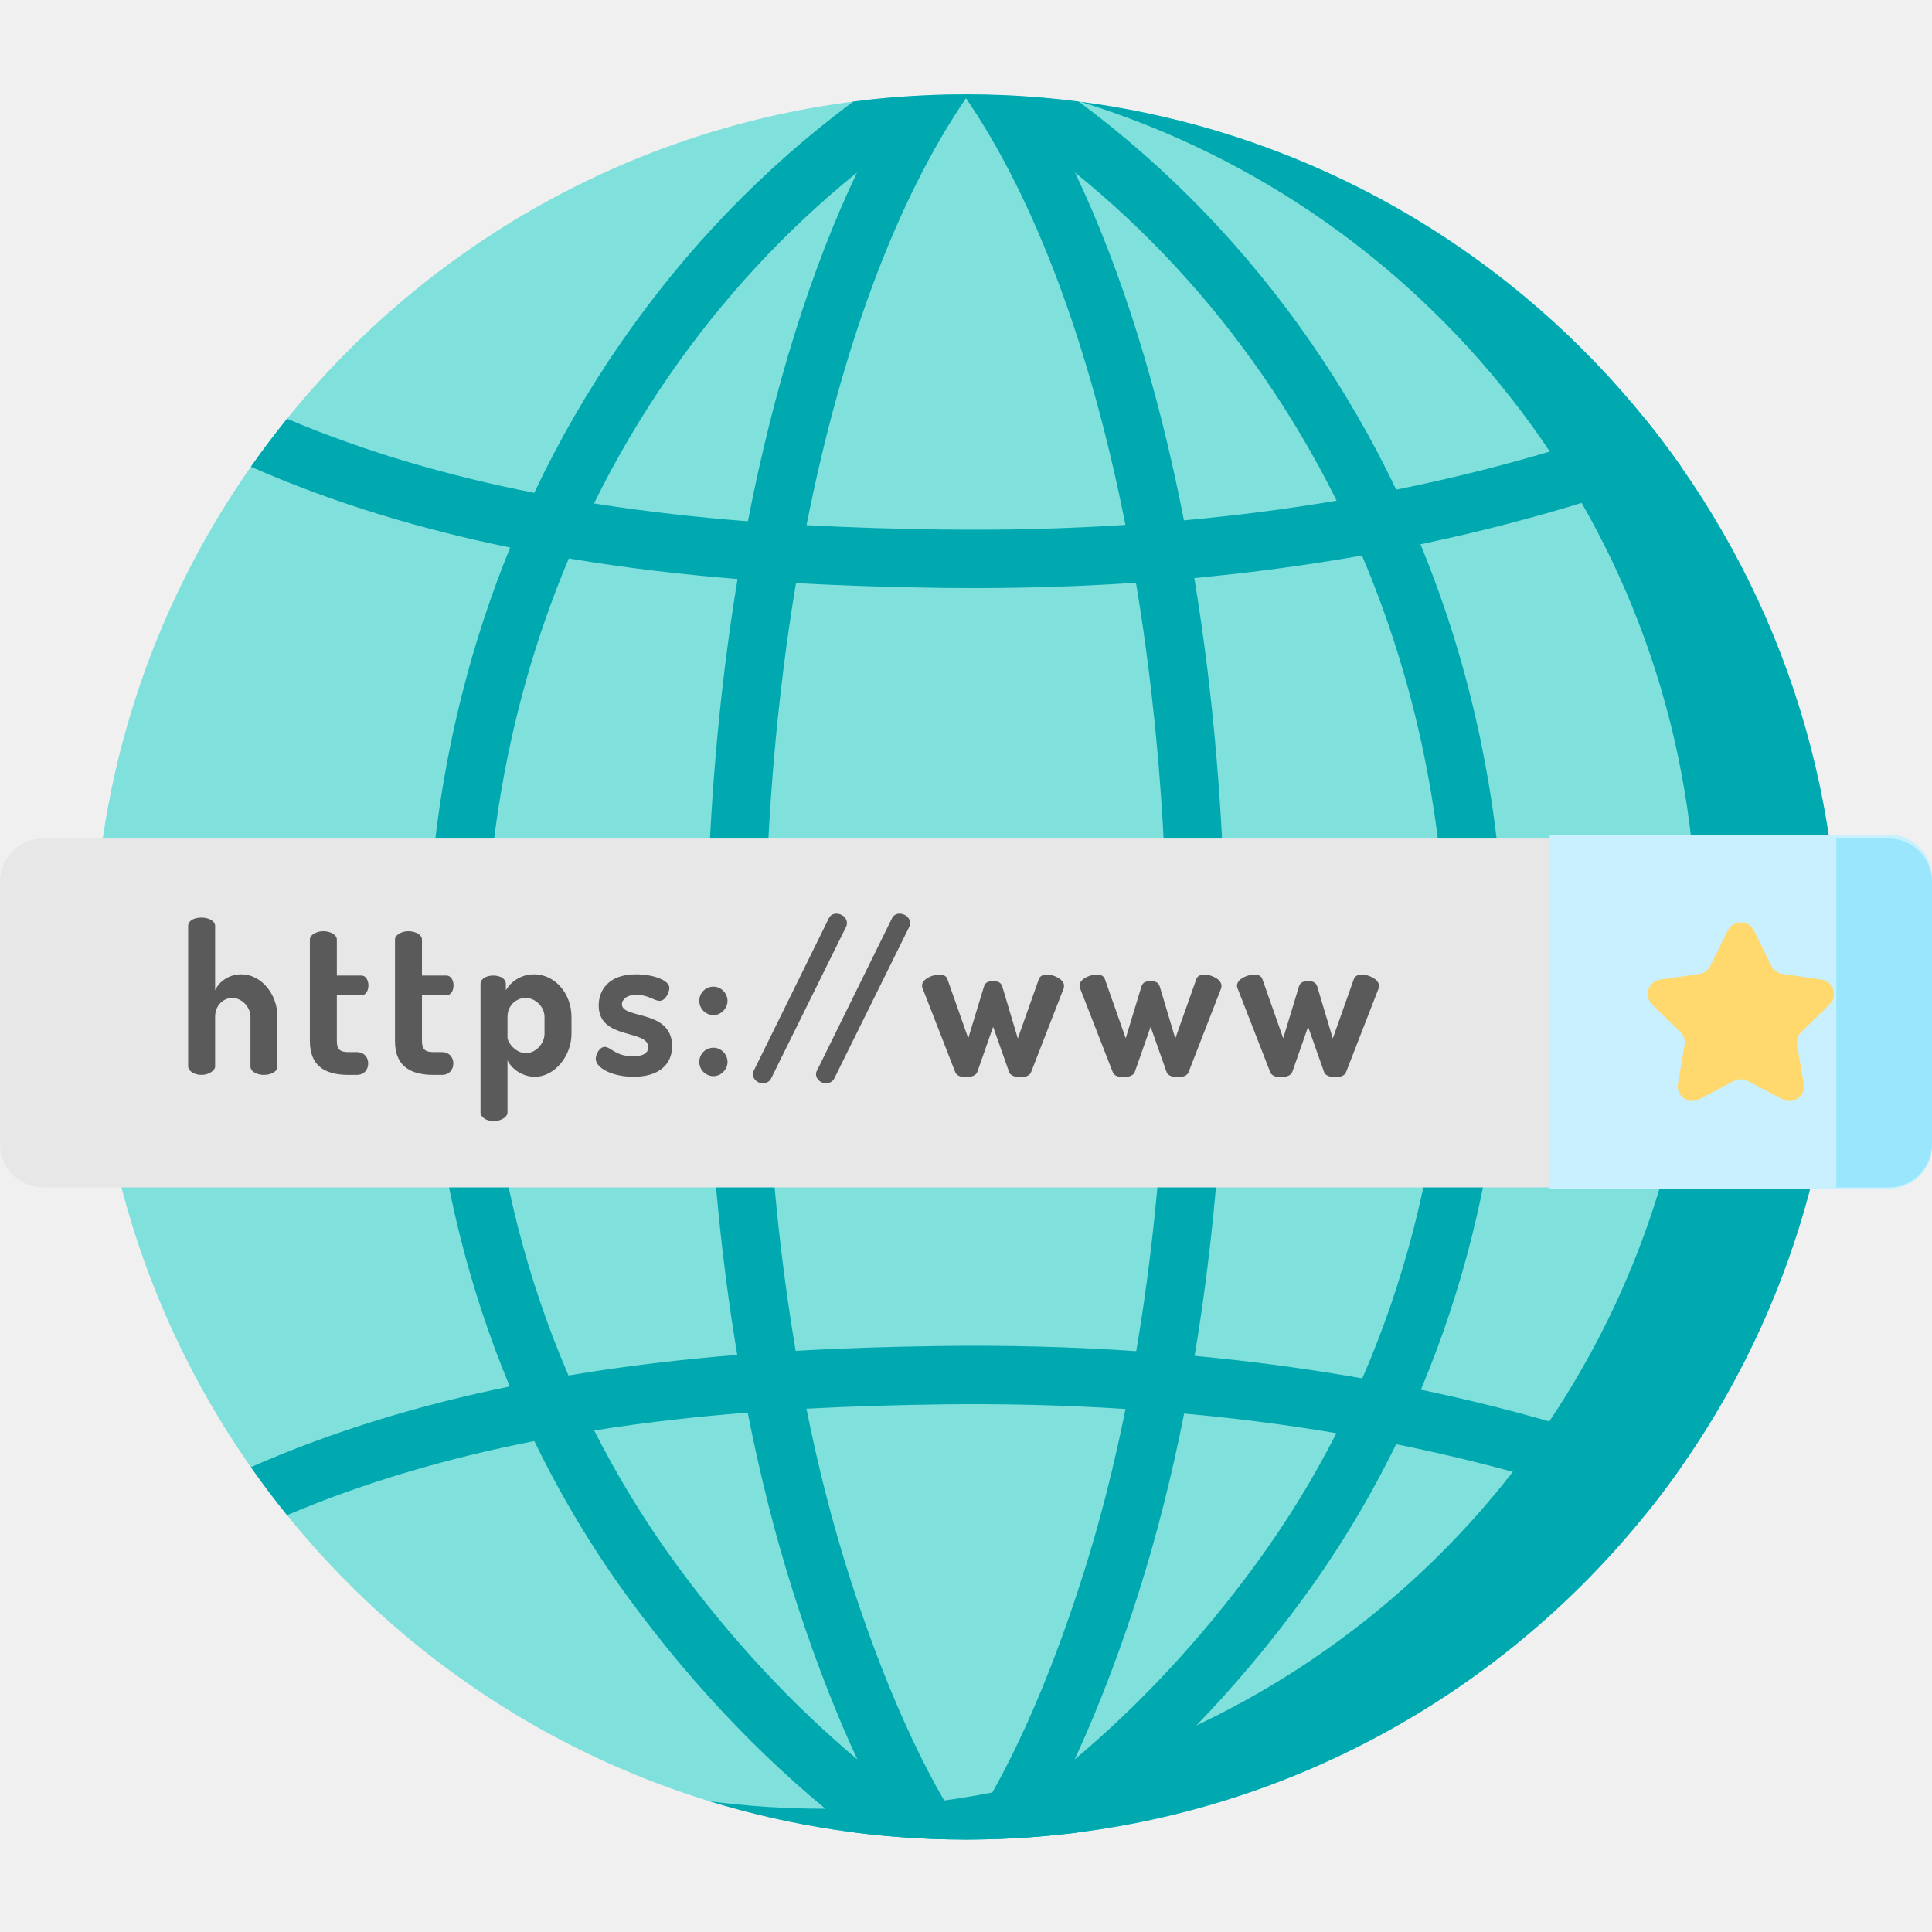
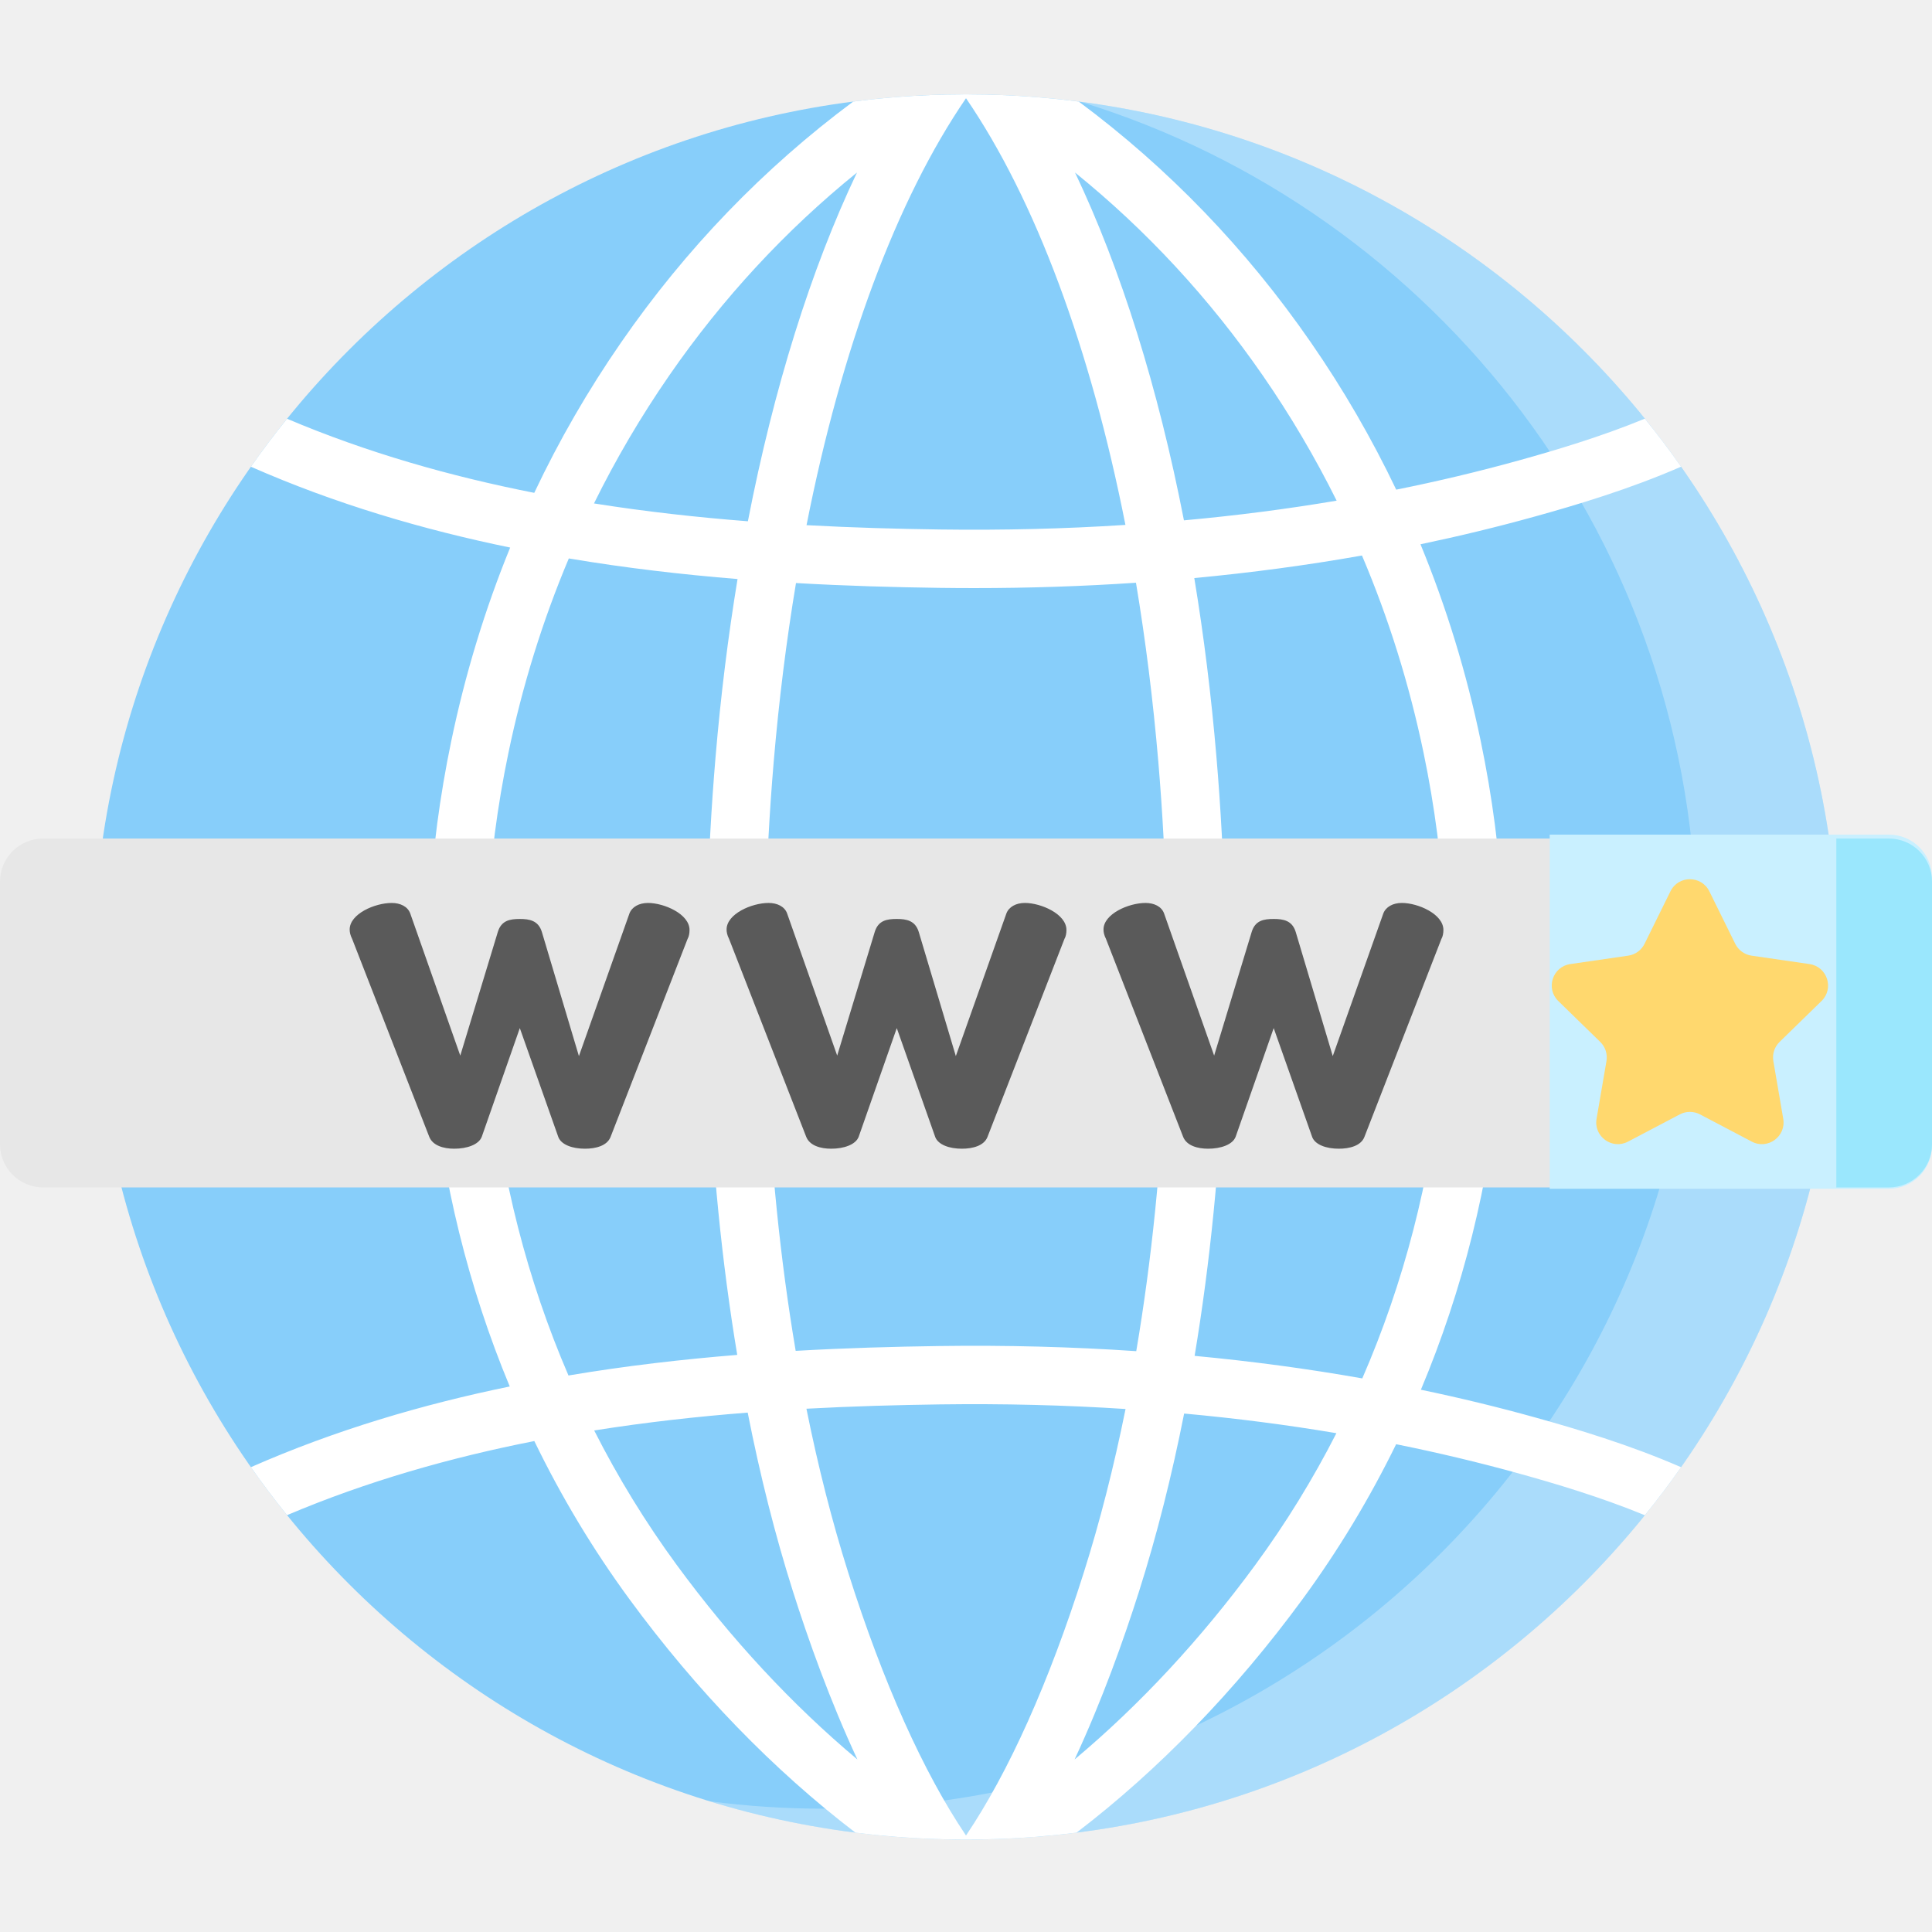
- <svg xmlns="http://www.w3.org/2000/svg" height="512pt" viewBox="0 -25 512 512" width="512pt">
-   <path d="m487.25 231.25c0 127.719-103.535 231.254-231.25 231.254s-231.25-103.535-231.25-231.254c0-127.715 103.535-231.25 231.25-231.25s231.25 103.535 231.25 231.25zm0 0" fill="#80e0dc" />
-   <path d="m487.25 231.25c0 127.719-103.531 231.254-231.25 231.254-23.645 0-46.469-3.551-67.957-10.148 9.922 1.297 20.035 1.969 30.316 1.969 127.719 0 231.254-103.535 231.254-231.25 0-104.07-68.742-192.074-163.293-221.105 113.391 14.852 200.93 111.848 200.93 229.281zm0 0" fill="#00a8b0" />
-   <path d="m376.551 343.293c22.254-52.973 28.109-113.031 15.859-171.895-3.754-18.066-9.098-35.484-15.965-52.16 10.281-2.152 20.367-4.598 30.234-7.332 10.965-3.039 25.172-7.27 38.828-13.23-3.055-4.352-6.25-8.598-9.602-12.723-11.727 4.824-23.812 8.402-33.359 11.055-10.594 2.938-21.441 5.527-32.535 7.754-6.488-13.582-14.035-26.617-22.637-39.043-17.129-24.777-37.742-46.145-61.492-63.801h-.008c-3.879-.504-7.777-.906-11.715-1.215-5.734-.445-11.539-.684-17.387-.691h-.012c-.02-.012-.031-.012-.051-.012h-1.422c-.023 0-.031 0-.055.012h-.008c-5.848.008-11.652.246-17.387.691-3.938.309-7.836.711-11.715 1.215h-.012c-23.746 17.656-44.359 39.023-61.492 63.801-8.773 12.684-16.469 26-23.035 39.891-22.047-4.344-44.23-10.602-65.512-19.637-3.344 4.125-6.539 8.363-9.582 12.715 22.359 9.848 45.621 16.676 68.711 21.418-6.703 16.41-11.922 33.547-15.613 51.293-12.188 58.543-6.453 118.262 15.5 171.031-23.059 4.73-46.273 11.559-68.598 21.387 3.043 4.352 6.238 8.59 9.578 12.715 21.297-9.035 43.488-15.305 65.535-19.637 7.105 14.664 15.52 28.699 25.215 41.922 17.777 24.254 38.152 45.25 59.883 61.852 3.723.465 7.477.844 11.25 1.145 5.691.434 11.457.668 17.262.68h.012c.02.012.031.012.051.012h1.445c.02 0 .031 0 .051-.012h.012c5.805-.008 11.57-.246 17.262-.68 3.773-.301 7.527-.68 11.25-1.145 21.727-16.605 42.105-37.598 59.883-61.852 9.508-12.973 17.789-26.719 24.812-41.086 11.094 2.238 21.953 4.828 32.555 7.766 9.547 2.648 21.633 6.23 33.359 11.055 3.352-4.125 6.547-8.371 9.602-12.727-13.652-5.957-27.863-10.188-38.824-13.23-9.84-2.734-19.883-5.168-30.133-7.301zm.719-168.738c11.84 56.891 5.848 114.898-16.25 165.738-14.449-2.559-29.277-4.551-44.434-5.973 8.238-49.406 10.383-104.586 5.781-158.754-1.379-16.305-3.348-32.145-5.867-47.375 15.16-1.422 29.988-3.414 44.438-5.973 7.082 16.676 12.551 34.156 16.332 52.336zm-121.27 286.875c-11.312-16.777-22.027-40.652-31.164-69.527-4.328-13.664-8.043-28.266-11.125-43.578 12.352-.668 24.223-.988 35.391-1.145 16.738-.227 33.141.176 49.18 1.219-3.086 15.281-6.797 29.863-11.117 43.504-9.137 28.875-19.852 52.75-31.164 69.527zm-7.113-129.719c-11.965.168-24.719.516-38.023 1.281-8.199-48.406-10.352-102.723-5.824-156.117 1.391-16.344 3.371-32.184 5.906-47.363 13.273.762 26.008 1.113 37.941 1.277 3.145.043 6.277.062 9.391.062 14.512 0 28.773-.473 42.766-1.422 2.539 15.199 4.527 31.07 5.922 47.445 4.523 53.426 2.371 107.773-5.848 156.199-17.027-1.156-34.453-1.609-52.23-1.363zm7.113-330.68c18.43 26.934 33.02 66.359 42.25 113.074-16.016 1.039-32.422 1.441-49.148 1.215-11.16-.156-23.016-.473-35.363-1.145 9.223-46.754 23.824-86.199 42.262-113.145zm78.652 73.484c7.332 10.602 13.859 21.668 19.57 33.164-13.176 2.227-26.664 3.969-40.465 5.219-6.848-35.156-16.672-66.555-28.863-92.172 18.953 15.336 35.617 33.332 49.758 53.789zm-157.305 0c14.141-20.457 30.805-38.453 49.758-53.789-12.219 25.68-22.059 57.16-28.906 92.418-13.262-1.031-26.945-2.535-40.785-4.73 5.797-11.758 12.449-23.07 19.934-33.898zm-42.617 100.039c3.723-17.902 9.082-35.121 16.012-51.562 15.191 2.559 30.195 4.281 44.715 5.457-2.496 15.148-4.453 30.906-5.824 47.117-4.59 54.066-2.465 109.164 5.742 158.496-14.52 1.176-29.531 2.898-44.723 5.457-21.832-50.656-27.699-108.363-15.922-164.965zm44.566 215.113c-8.258-11.273-15.551-23.184-21.828-35.578 13.805-2.195 27.449-3.703 40.68-4.734 3.27 16.613 7.262 32.445 11.941 47.219 4.145 13.078 9.859 29.094 17.129 44.703-17.254-14.457-33.461-31.883-47.922-51.609zm153.406 0c-14.461 19.727-30.668 37.152-47.922 51.609 7.27-15.613 12.984-31.625 17.129-44.703 4.66-14.703 8.629-30.449 11.898-46.969 13.758 1.258 27.215 2.988 40.352 5.207-6.195 12.137-13.352 23.801-21.457 34.855zm0 0" fill="#00a8b0" />
-   <path d="m500.578 289.676h-489.156c-6.309 0-11.422-5.113-11.422-11.422v-69.613c0-6.305 5.113-11.418 11.422-11.418h489.156c6.309 0 11.422 5.113 11.422 11.418v69.613c0 6.309-5.113 11.422-11.422 11.422zm0 0" fill="#e7e7e7" />
-   <g fill="#5a5a5a">
-     <path d="m57.008 257.586c0 1.105-1.66 2.27-3.602 2.27-2.105 0-3.547-1.164-3.547-2.27v-37.188c0-1.332 1.441-2.219 3.547-2.219 1.938 0 3.602.887 3.602 2.219v17.012c1-2.16 3.492-4.211 6.984-4.211 5.098 0 9.531 5.098 9.531 11.25v13.133c0 1.496-1.828 2.273-3.602 2.273-1.664 0-3.547-.777-3.547-2.273v-13.133c0-2.496-2.219-4.988-4.824-4.988-2.27 0-4.543 1.883-4.543 4.988zm0 0" />
-     <path d="m89.266 250.879c0 2.16.777 2.938 3.105 2.938h2.16c2.051 0 3.047 1.496 3.047 2.992 0 1.551-.996 3.047-3.047 3.047h-2.16c-6.652 0-10.254-2.715-10.254-8.977v-26.879c0-1.328 1.887-2.219 3.547-2.219 1.828 0 3.602.891 3.602 2.219v9.531h6.543c1.164 0 1.828 1.332 1.828 2.605 0 1.328-.664 2.602-1.828 2.602h-6.543zm0 0" />
-     <path d="m111.824 250.879c0 2.16.773 2.938 3.105 2.938h2.16c2.051 0 3.047 1.496 3.047 2.992 0 1.551-.996 3.047-3.047 3.047h-2.16c-6.652 0-10.254-2.715-10.254-8.977v-26.879c0-1.328 1.883-2.219 3.547-2.219 1.828 0 3.602.891 3.602 2.219v9.531h6.539c1.164 0 1.828 1.332 1.828 2.605 0 1.328-.664 2.602-1.828 2.602h-6.539zm0 0" />
-     <path d="m134.051 235.75v1.66c1.273-2.16 3.934-4.211 7.48-4.211 5.539 0 9.918 5.098 9.918 11.25v4.543c0 5.93-4.543 11.363-9.695 11.363-3.328 0-6.207-2.109-7.262-4.379v13.855c0 1.164-1.664 2.27-3.656 2.27-2.051 0-3.492-1.105-3.492-2.27v-34.086c0-1.328 1.496-2.215 3.379-2.215 1.941 0 3.328.887 3.328 2.219zm10.25 8.699c0-2.496-2.27-4.988-5.043-4.988-2.328 0-4.766 1.883-4.766 4.988v5.543c0 1.164 2.051 4.102 4.875 4.102 2.605 0 4.934-2.551 4.934-5.102zm0 0" />
-     <path d="m171.793 252.539c0-4.875-13.133-1.828-13.133-11.082 0-3.934 2.492-8.258 9.918-8.258 4.488 0 8.812 1.551 8.812 3.602 0 1-.941 3.438-2.605 3.438-1.328 0-3.047-1.605-6.094-1.605-2.773 0-3.879 1.383-3.879 2.492 0 4.047 13.301 1.273 13.301 11.141 0 4.93-3.66 8.09-10.199 8.09-5.652 0-10.031-2.328-10.031-4.766 0-1.164 1-3.16 2.383-3.16 1.609 0 2.828 2.496 7.484 2.496 3.27-.004 4.043-1.277 4.043-2.387zm0 0" />
-     <path d="m192.801 240.238c0 1.992-1.719 3.77-3.715 3.77-2.16 0-3.77-1.773-3.77-3.77 0-2.051 1.609-3.77 3.77-3.77 1.996 0 3.715 1.719 3.715 3.77zm0 16.184c0 1.992-1.719 3.766-3.715 3.766-2.16 0-3.77-1.773-3.77-3.766 0-2.051 1.609-3.77 3.77-3.77 1.996 0 3.715 1.719 3.715 3.77zm0 0" />
-     <path d="m224.445 219.621c0 .332-.055.664-.223.996l-19.895 40.238c-.391.773-1.273 1.219-2.164 1.219-1.605 0-2.656-1.273-2.656-2.438 0-.336.109-.668.273-.945l19.898-40.398c.387-.777 1.164-1.164 1.992-1.164 1.332 0 2.773.996 2.773 2.492zm0 0" />
-     <path d="m241.184 219.621c0 .332-.055.664-.219.996l-19.898 40.238c-.387.773-1.273 1.219-2.16 1.219-1.605 0-2.66-1.273-2.66-2.438 0-.336.109-.668.277-.945l19.895-40.398c.391-.777 1.164-1.164 1.996-1.164 1.328 0 2.77.996 2.77 2.492zm0 0" />
-     <path d="m273.223 259.191c-.391.941-1.609 1.273-2.828 1.273-1.387 0-2.605-.441-2.938-1.273l-4.27-12.082-4.211 12.027c-.332.887-1.66 1.328-3.047 1.328-1.164 0-2.383-.332-2.773-1.328l-8.531-21.895c-.223-.441-.277-.773-.277-1.051 0-1.719 2.77-2.938 4.656-2.938.941 0 1.77.387 2.051 1.164l5.539 15.738 4.156-13.688c.391-1.277 1.332-1.441 2.438-1.441 1.055 0 2.051.164 2.441 1.441l4.102 13.742 5.594-15.793c.277-.723 1.055-1.164 2.055-1.164 1.77 0 4.598 1.219 4.598 2.992 0 .332-.055.719-.219.996zm0 0" />
-     <path d="m314.957 259.191c-.391.941-1.609 1.273-2.828 1.273-1.387 0-2.602-.441-2.938-1.273l-4.266-12.082-4.215 12.027c-.332.887-1.66 1.328-3.047 1.328-1.164 0-2.383-.332-2.77-1.328l-8.535-21.895c-.223-.441-.277-.773-.277-1.051 0-1.719 2.77-2.938 4.652-2.938.945 0 1.773.387 2.051 1.164l5.543 15.738 4.156-13.688c.391-1.277 1.332-1.441 2.438-1.441 1.055 0 2.051.164 2.438 1.441l4.105 13.742 5.598-15.793c.273-.723 1.051-1.164 2.047-1.164 1.773 0 4.602 1.219 4.602 2.992 0 .332-.055.719-.223.996zm0 0" />
-     <path d="m356.691 259.191c-.387.941-1.605 1.273-2.824 1.273-1.387 0-2.605-.441-2.938-1.273l-4.27-12.082-4.211 12.027c-.332.887-1.664 1.328-3.051 1.328-1.164 0-2.383-.332-2.77-1.328l-8.535-21.895c-.223-.441-.277-.773-.277-1.051 0-1.719 2.773-2.938 4.656-2.938.941 0 1.773.387 2.051 1.164l5.543 15.738 4.156-13.688c.387-1.277 1.328-1.441 2.438-1.441 1.055 0 2.051.164 2.438 1.441l4.102 13.742 5.598-15.793c.277-.723 1.055-1.164 2.051-1.164 1.773 0 4.602 1.219 4.602 2.992 0 .332-.059.719-.223.996zm0 0" />
+ <svg xmlns="http://www.w3.org/2000/svg" height="512pt" viewBox="0 -25 512 512" width="512pt" version="1.1" id="svg40">
+   <defs id="defs44" />
+   <path d="m487.25 231.25c0 127.719-103.535 231.254-231.25 231.254s-231.25-103.535-231.25-231.254c0-127.715 103.535-231.25 231.25-231.25s231.25 103.535 231.25 231.25zm0 0" fill="#80e0dc" id="path2" style="fill:#87cefa;fill-opacity:1" />
+   <path d="m487.25 231.25c0 127.719-103.531 231.254-231.25 231.254-23.645 0-46.469-3.551-67.957-10.148 9.922 1.297 20.035 1.969 30.316 1.969 127.719 0 231.254-103.535 231.254-231.25 0-104.07-68.742-192.074-163.293-221.105 113.391 14.852 200.93 111.848 200.93 229.281zm0 0" fill="#00a8b0" id="path4" style="fill:#ffffff;fill-opacity:0.295" />
+   <path d="m376.551 343.293c22.254-52.973 28.109-113.031 15.859-171.895-3.754-18.066-9.098-35.484-15.965-52.16 10.281-2.152 20.367-4.598 30.234-7.332 10.965-3.039 25.172-7.27 38.828-13.23-3.055-4.352-6.25-8.598-9.602-12.723-11.727 4.824-23.812 8.402-33.359 11.055-10.594 2.938-21.441 5.527-32.535 7.754-6.488-13.582-14.035-26.617-22.637-39.043-17.129-24.777-37.742-46.145-61.492-63.801h-.008c-3.879-.504-7.777-.906-11.715-1.215-5.734-.445-11.539-.684-17.387-.691h-.012c-.02-.012-.031-.012-.051-.012h-1.422c-.023 0-.031 0-.055.012h-.008c-5.848.008-11.652.246-17.387.691-3.938.309-7.836.711-11.715 1.215h-.012c-23.746 17.656-44.359 39.023-61.492 63.801-8.773 12.684-16.469 26-23.035 39.891-22.047-4.344-44.23-10.602-65.512-19.637-3.344 4.125-6.539 8.363-9.582 12.715 22.359 9.848 45.621 16.676 68.711 21.418-6.703 16.41-11.922 33.547-15.613 51.293-12.188 58.543-6.453 118.262 15.5 171.031-23.059 4.73-46.273 11.559-68.598 21.387 3.043 4.352 6.238 8.59 9.578 12.715 21.297-9.035 43.488-15.305 65.535-19.637 7.105 14.664 15.52 28.699 25.215 41.922 17.777 24.254 38.152 45.25 59.883 61.852 3.723.465 7.477.844 11.25 1.145 5.691.434 11.457.668 17.262.68h.012c.02.012.031.012.051.012h1.445c.02 0 .031 0 .051-.012h.012c5.805-.008 11.57-.246 17.262-.68 3.773-.301 7.527-.68 11.25-1.145 21.727-16.605 42.105-37.598 59.883-61.852 9.508-12.973 17.789-26.719 24.812-41.086 11.094 2.238 21.953 4.828 32.555 7.766 9.547 2.648 21.633 6.23 33.359 11.055 3.352-4.125 6.547-8.371 9.602-12.727-13.652-5.957-27.863-10.188-38.824-13.23-9.84-2.734-19.883-5.168-30.133-7.301zm.719-168.738c11.84 56.891 5.848 114.898-16.25 165.738-14.449-2.559-29.277-4.551-44.434-5.973 8.238-49.406 10.383-104.586 5.781-158.754-1.379-16.305-3.348-32.145-5.867-47.375 15.16-1.422 29.988-3.414 44.438-5.973 7.082 16.676 12.551 34.156 16.332 52.336zm-121.27 286.875c-11.312-16.777-22.027-40.652-31.164-69.527-4.328-13.664-8.043-28.266-11.125-43.578 12.352-.668 24.223-.988 35.391-1.145 16.738-.227 33.141.176 49.18 1.219-3.086 15.281-6.797 29.863-11.117 43.504-9.137 28.875-19.852 52.75-31.164 69.527zm-7.113-129.719c-11.965.168-24.719.516-38.023 1.281-8.199-48.406-10.352-102.723-5.824-156.117 1.391-16.344 3.371-32.184 5.906-47.363 13.273.762 26.008 1.113 37.941 1.277 3.145.043 6.277.062 9.391.062 14.512 0 28.773-.473 42.766-1.422 2.539 15.199 4.527 31.07 5.922 47.445 4.523 53.426 2.371 107.773-5.848 156.199-17.027-1.156-34.453-1.609-52.23-1.363zm7.113-330.68c18.43 26.934 33.02 66.359 42.25 113.074-16.016 1.039-32.422 1.441-49.148 1.215-11.16-.156-23.016-.473-35.363-1.145 9.223-46.754 23.824-86.199 42.262-113.145zm78.652 73.484c7.332 10.602 13.859 21.668 19.57 33.164-13.176 2.227-26.664 3.969-40.465 5.219-6.848-35.156-16.672-66.555-28.863-92.172 18.953 15.336 35.617 33.332 49.758 53.789zm-157.305 0c14.141-20.457 30.805-38.453 49.758-53.789-12.219 25.68-22.059 57.16-28.906 92.418-13.262-1.031-26.945-2.535-40.785-4.73 5.797-11.758 12.449-23.07 19.934-33.898zm-42.617 100.039c3.723-17.902 9.082-35.121 16.012-51.562 15.191 2.559 30.195 4.281 44.715 5.457-2.496 15.148-4.453 30.906-5.824 47.117-4.59 54.066-2.465 109.164 5.742 158.496-14.52 1.176-29.531 2.898-44.723 5.457-21.832-50.656-27.699-108.363-15.922-164.965zm44.566 215.113c-8.258-11.273-15.551-23.184-21.828-35.578 13.805-2.195 27.449-3.703 40.68-4.734 3.27 16.613 7.262 32.445 11.941 47.219 4.145 13.078 9.859 29.094 17.129 44.703-17.254-14.457-33.461-31.883-47.922-51.609zm153.406 0c-14.461 19.727-30.668 37.152-47.922 51.609 7.27-15.613 12.984-31.625 17.129-44.703 4.66-14.703 8.629-30.449 11.898-46.969 13.758 1.258 27.215 2.988 40.352 5.207-6.195 12.137-13.352 23.801-21.457 34.855zm0 0" fill="#00a8b0" id="path6" style="fill:#ffffff;fill-opacity:1" />
+   <path d="m500.578 289.676h-489.156c-6.309 0-11.422-5.113-11.422-11.422v-69.613c0-6.305 5.113-11.418 11.422-11.418h489.156c6.309 0 11.422 5.113 11.422 11.418v69.613c0 6.309-5.113 11.422-11.422 11.422zm0 0" fill="#e7e7e7" id="path8" />
+   <g id="g32" transform="matrix(1.092517,0,0,1.092517,-1.660041,-22.83862)" style="fill:#5a5a5a">
+     <g id="g837" transform="matrix(2.190751,0,0,2.190751,-448.9657,-293.9481)">
+       <path id="path26" d="m 273.223,259.191 c -0.391,0.941 -1.609,1.273 -2.828,1.273 -1.387,0 -2.605,-0.441 -2.938,-1.273 l -4.27,-12.082 -4.211,12.027 c -0.332,0.887 -1.66,1.328 -3.047,1.328 -1.164,0 -2.383,-0.332 -2.773,-1.328 L 244.625,237.242 c -0.223,-0.441 -0.277,-0.773 -0.277,-1.051 0,-1.719 2.77,-2.938 4.656,-2.938 0.941,0 1.77,0.387 2.051,1.164 l 5.539,15.738 4.156,-13.688 c 0.391,-1.277 1.332,-1.441 2.438,-1.441 1.055,0 2.051,0.164 2.441,1.441 l 4.102,13.742 5.594,-15.793 c 0.277,-0.723 1.055,-1.164 2.055,-1.164 1.77,0 4.598,1.219 4.598,2.992 0,0.332 -0.055,0.719 -0.219,0.996 z m 0,0" />
+       <path id="path28" d="m 314.957,259.191 c -0.391,0.941 -1.609,1.273 -2.828,1.273 -1.387,0 -2.602,-0.441 -2.938,-1.273 l -4.266,-12.082 -4.215,12.027 c -0.332,0.887 -1.66,1.328 -3.047,1.328 -1.164,0 -2.383,-0.332 -2.77,-1.328 l -8.535,-21.895 c -0.223,-0.441 -0.277,-0.773 -0.277,-1.051 0,-1.719 2.77,-2.938 4.652,-2.938 0.945,0 1.773,0.387 2.051,1.164 l 5.543,15.738 4.156,-13.688 c 0.391,-1.277 1.332,-1.441 2.438,-1.441 1.055,0 2.051,0.164 2.438,1.441 l 4.105,13.742 5.598,-15.793 c 0.273,-0.723 1.051,-1.164 2.047,-1.164 1.773,0 4.602,1.219 4.602,2.992 0,0.332 -0.055,0.719 -0.223,0.996 z m 0,0" />
+       <path id="path30" d="m 356.691,259.191 c -0.387,0.941 -1.605,1.273 -2.824,1.273 -1.387,0 -2.605,-0.441 -2.938,-1.273 l -4.27,-12.082 -4.211,12.027 c -0.332,0.887 -1.664,1.328 -3.051,1.328 -1.164,0 -2.383,-0.332 -2.77,-1.328 l -8.535,-21.895 c -0.223,-0.441 -0.277,-0.773 -0.277,-1.051 0,-1.719 2.773,-2.938 4.656,-2.938 0.941,0 1.773,0.387 2.051,1.164 l 5.543,15.738 4.156,-13.688 c 0.387,-1.277 1.328,-1.441 2.438,-1.441 1.055,0 2.051,0.164 2.438,1.441 l 4.102,13.742 5.598,-15.793 c 0.277,-0.723 1.055,-1.164 2.051,-1.164 1.773,0 4.602,1.219 4.602,2.992 0,0.332 -0.059,0.719 -0.223,0.996 z m 0,0" />
+     </g>
  </g>
-   <path d="m500.578 290.031h-89.895v-93.844h89.895c6.309 0 11.422 5.113 11.422 11.422v71c0 6.309-5.113 11.422-11.422 11.422zm0 0" fill="#c9f0ff" />
-   <path d="m464.812 221.602 4.629 9.379c.566 1.141 1.656 1.934 2.914 2.117l10.355 1.504c3.172.461 4.441 4.363 2.145 6.602l-7.492 7.305c-.914.887-1.328 2.168-1.113 3.426l1.766 10.309c.543 3.164-2.773 5.574-5.613 4.082l-9.262-4.871c-1.129-.59-2.477-.59-3.602 0l-9.262 4.871c-2.836 1.492-6.156-.918-5.613-4.082l1.77-10.309c.215-1.258-.203-2.539-1.113-3.426l-7.492-7.305c-2.297-2.238-1.031-6.141 2.145-6.602l10.352-1.504c1.262-.184 2.352-.977 2.914-2.117l4.629-9.379c1.422-2.879 5.523-2.879 6.945 0zm0 0" fill="#ffd86e" />
-   <path d="m500.578 289.676h-13.934v-92.453h13.934c6.309 0 11.422 5.113 11.422 11.418v69.613c0 6.309-5.113 11.422-11.422 11.422zm0 0" fill="#9ae7fd" />
+   <path d="m500.578 290.031h-89.895v-93.844h89.895c6.309 0 11.422 5.113 11.422 11.422v71c0 6.309-5.113 11.422-11.422 11.422zm0 0" fill="#c9f0ff" id="path34" />
+   <path d="m 452.99,211.206 6.866,13.912 c 0.84,1.692 2.457,2.868 4.323,3.141 l 15.361,2.231 c 4.705,0.684 6.588,6.472 3.181,9.792 l -11.114,10.835 c -1.356,1.315 -1.97,3.216 -1.651,5.082 l 2.619,15.291 c 0.805,4.693 -4.114,8.269 -8.326,6.055 l -13.738,-7.226 c -1.675,-0.875 -3.674,-0.875 -5.342,0 l -13.738,7.226 c -4.207,2.213 -9.132,-1.362 -8.326,-6.055 l 2.625,-15.291 c 0.319,-1.866 -0.301,-3.766 -1.651,-5.082 l -11.114,-10.835 c -3.407,-3.32 -1.53,-9.109 3.181,-9.792 l 15.355,-2.231 c 1.872,-0.272 3.488,-1.449 4.323,-3.141 l 6.866,-13.912 c 2.109,-4.27 8.193,-4.27 10.302,0 z m 0,0" id="path36" style="fill:#ffd86e;stroke-width:1.483" />
+   <path d="m500.578 289.676h-13.934v-92.453h13.934c6.309 0 11.422 5.113 11.422 11.418v69.613c0 6.309-5.113 11.422-11.422 11.422zm0 0" id="path38" fill="#9ae7fd" />
</svg>
